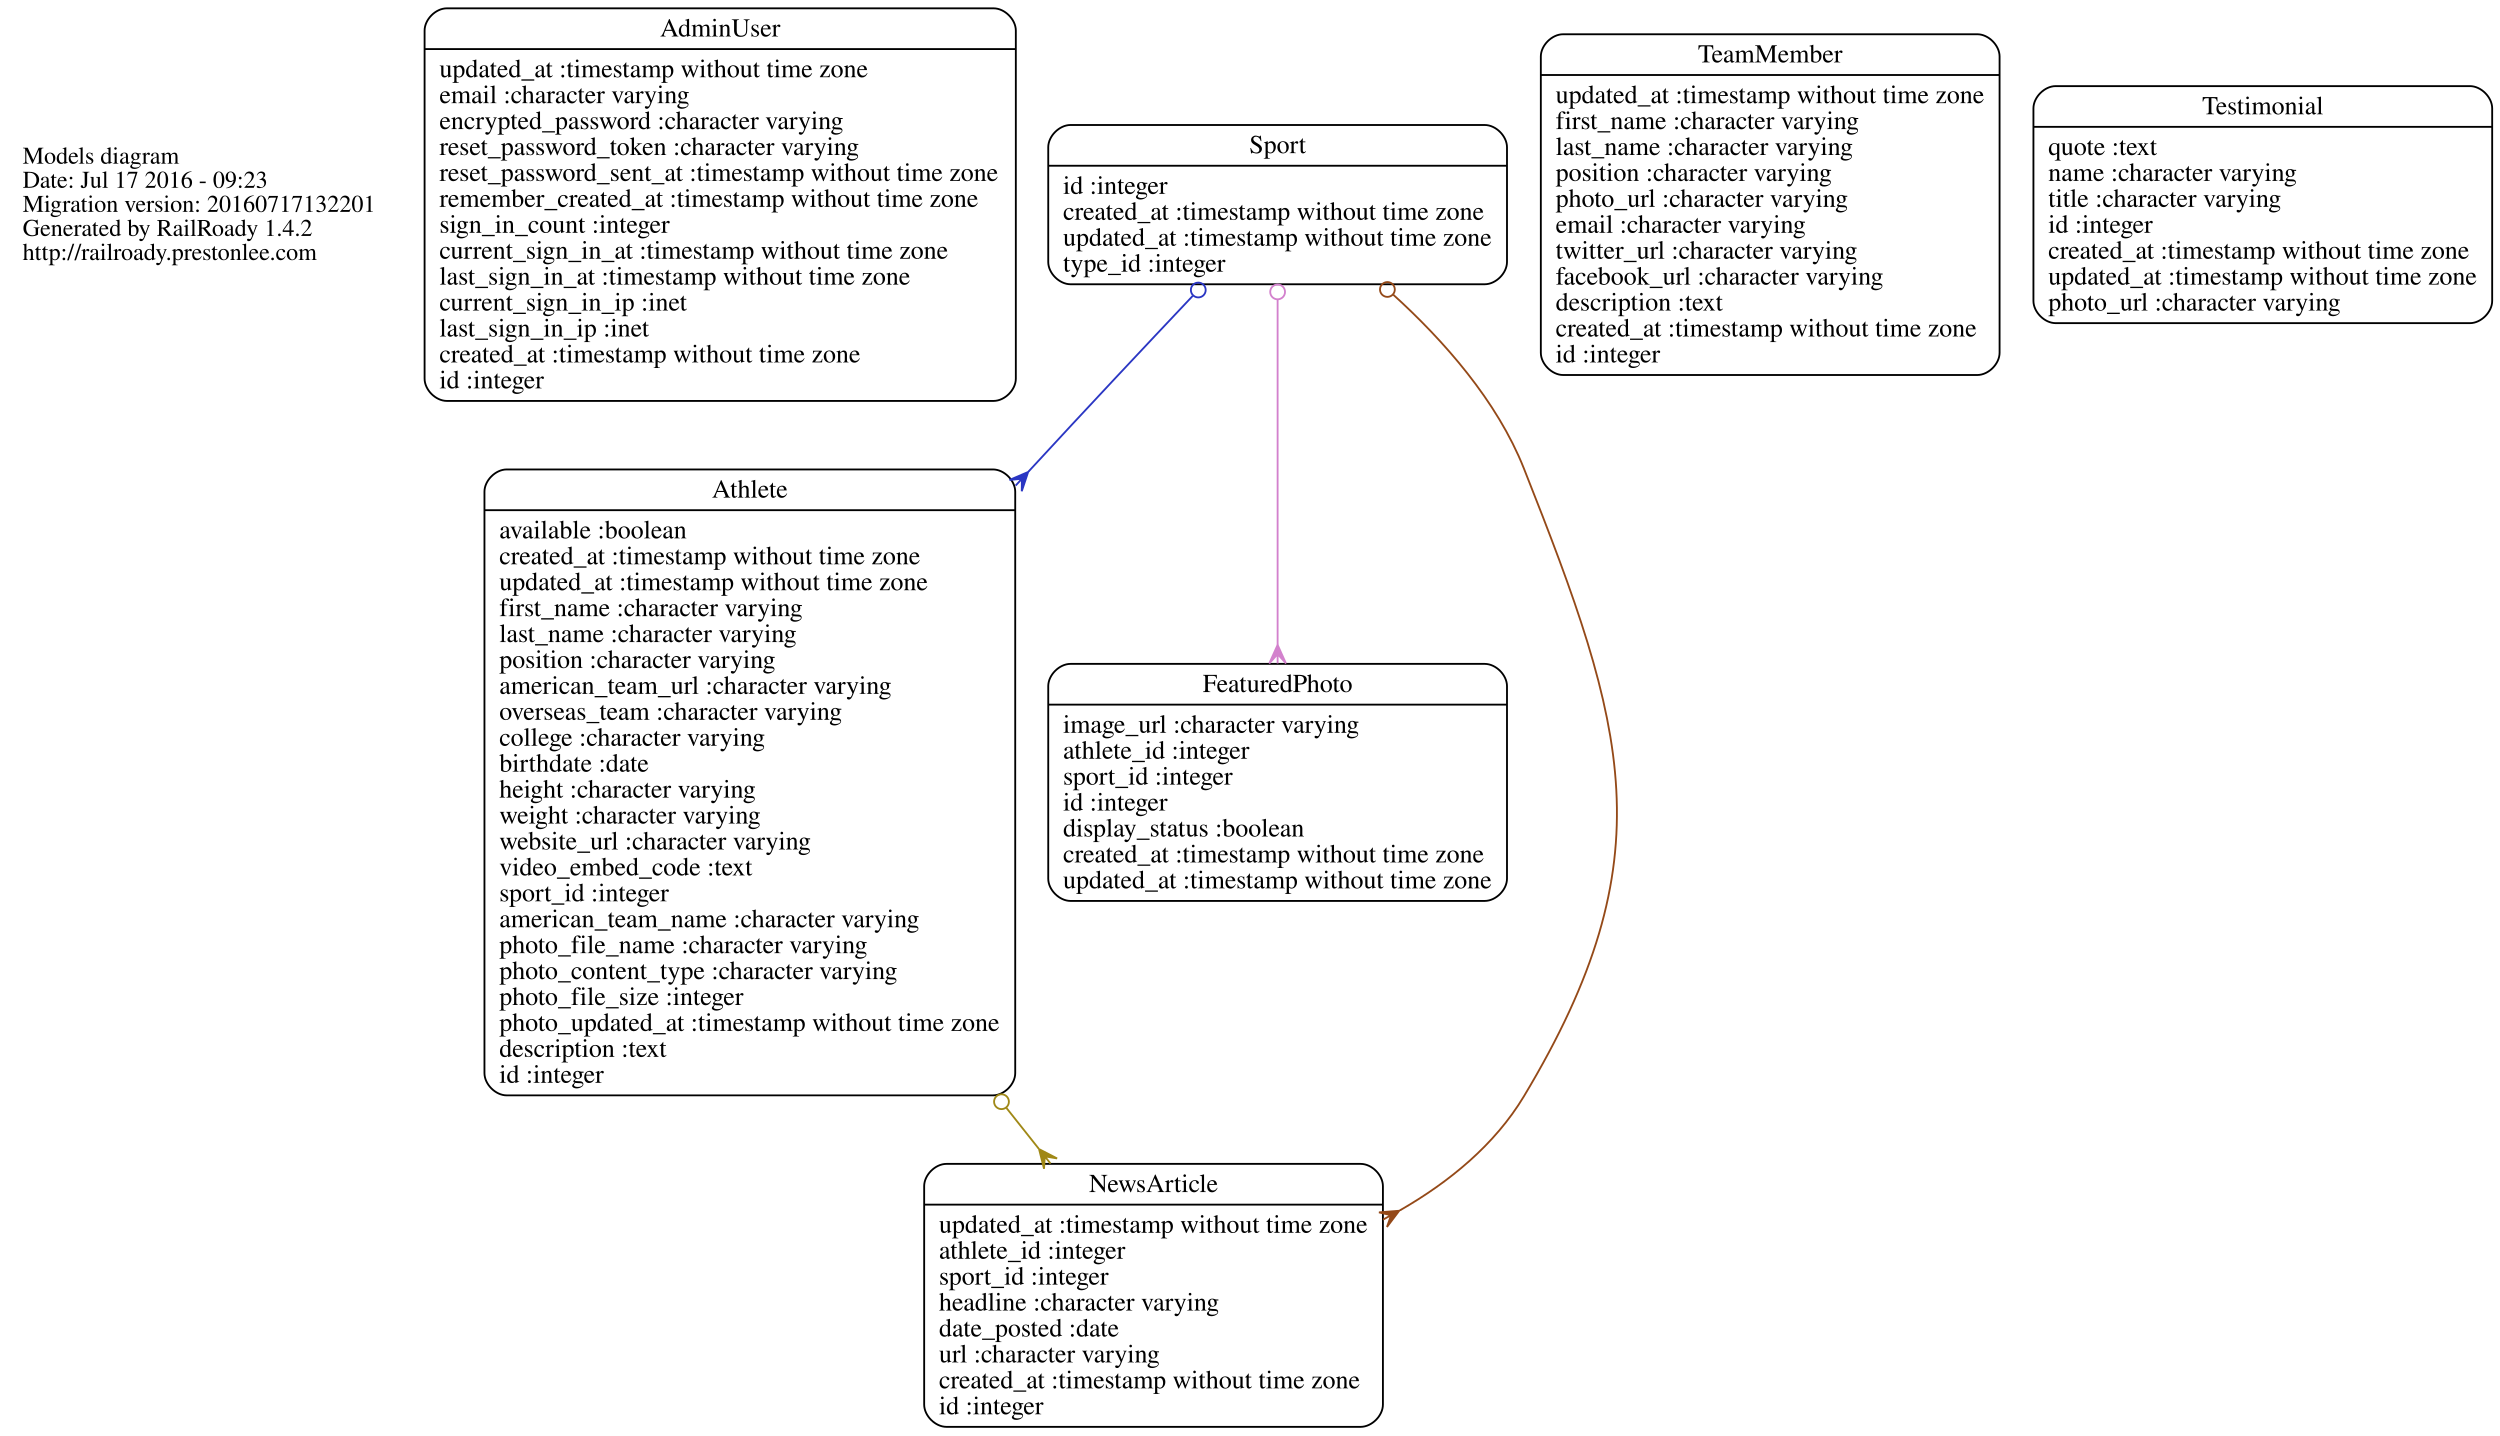
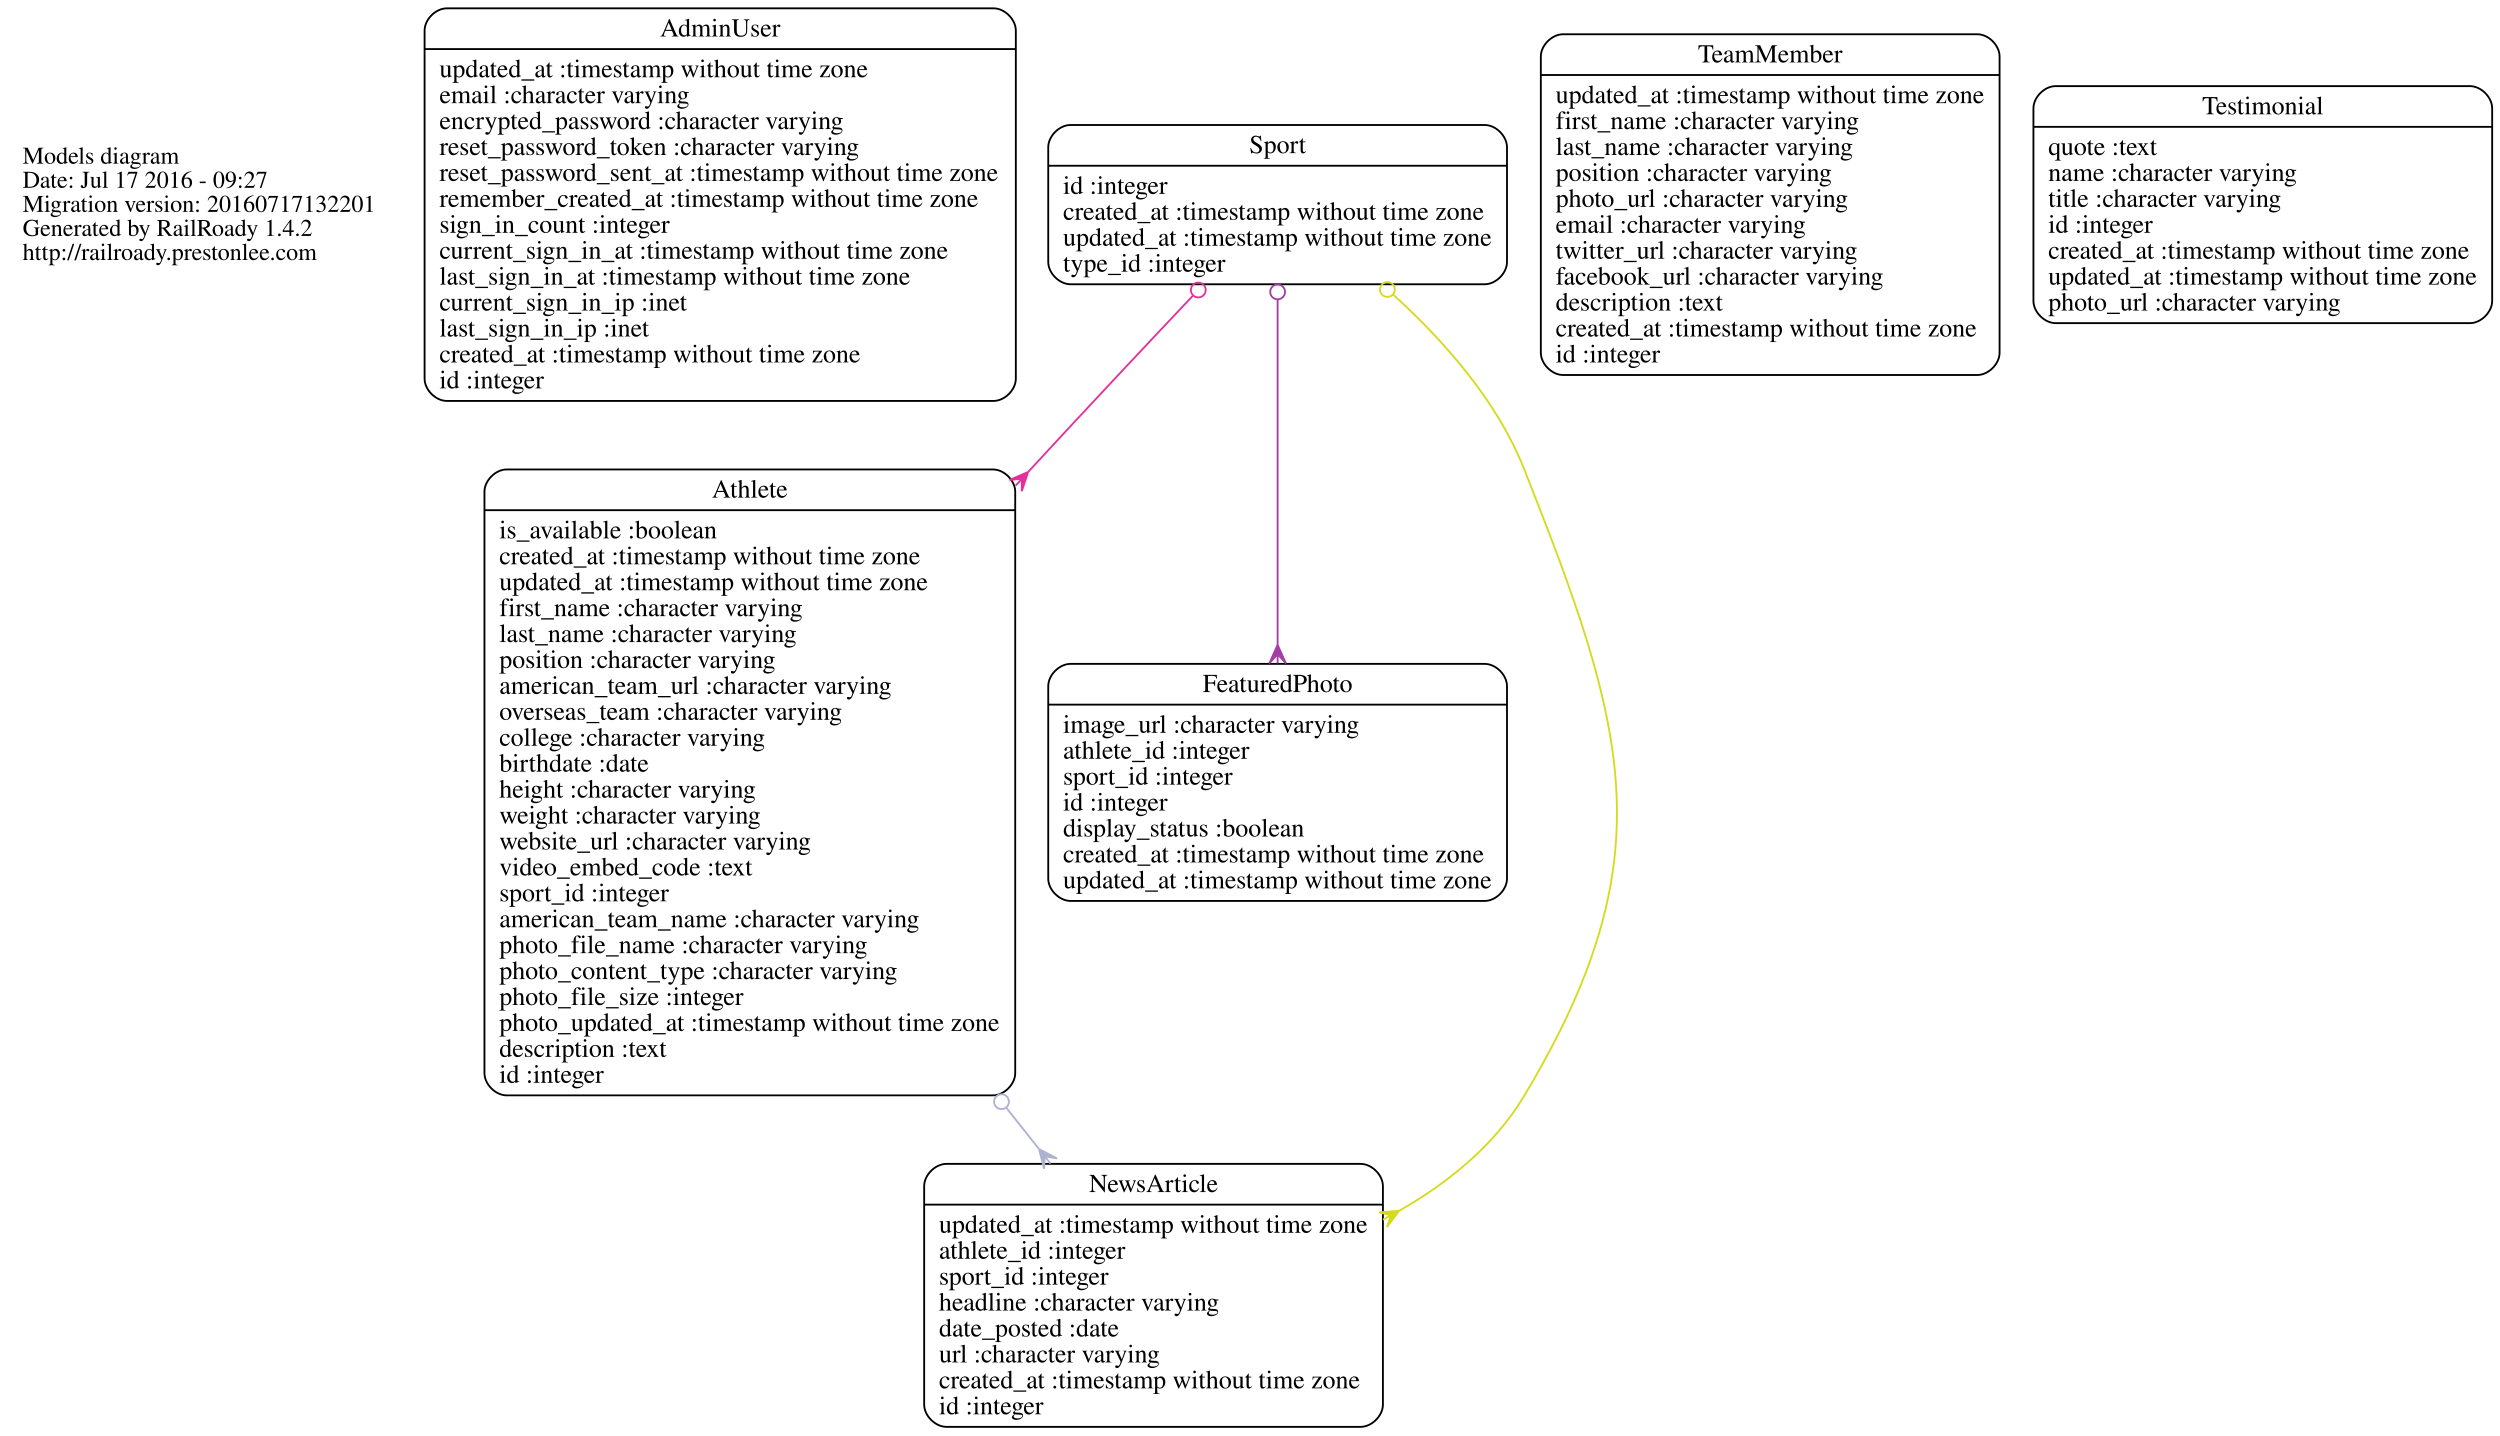
<svg xmlns="http://www.w3.org/2000/svg" width="1350pt" height="775pt" viewBox="0.00 0.00 1349.55 775.00">
  <g id="graph0" class="graph" transform="scale(1 1) rotate(0) translate(4 771)">
    <polygon fill="none" stroke="none" points="-4,4 -4,-771 1345.55,-771 1345.55,4 -4,4" />
    <g id="node1" class="node">
      <text text-anchor="start" x="8" y="-682.6" font-family="Times,serif" font-size="13.00">Models diagram</text>
-       <text text-anchor="start" x="8" y="-669.6" font-family="Times,serif" font-size="13.00">Date: Jul 17 2016 - 09:23</text>
+       <text text-anchor="start" x="8" y="-669.6" font-family="Times,serif" font-size="13.00">Date: Jul 17 2016 - 09:27</text>
      <text text-anchor="start" x="8" y="-656.6" font-family="Times,serif" font-size="13.00">Migration version: 20160717132201</text>
      <text text-anchor="start" x="8" y="-643.6" font-family="Times,serif" font-size="13.00">Generated by RailRoady 1.4.2</text>
      <text text-anchor="start" x="8" y="-630.6" font-family="Times,serif" font-size="13.00">http://railroady.prestonlee.com</text>
    </g>
    <g id="node2" class="node">
      <path fill="none" stroke="black" d="M237.053,-554.5C237.053,-554.5 532.323,-554.5 532.323,-554.5 538.323,-554.5 544.323,-560.5 544.323,-566.5 544.323,-566.5 544.323,-754.5 544.323,-754.5 544.323,-760.5 538.323,-766.5 532.323,-766.5 532.323,-766.5 237.053,-766.5 237.053,-766.5 231.053,-766.5 225.053,-760.5 225.053,-754.5 225.053,-754.5 225.053,-566.5 225.053,-566.5 225.053,-560.5 231.053,-554.5 237.053,-554.5" />
      <text text-anchor="middle" x="384.688" y="-751.3" font-family="Times,serif" font-size="14.00">AdminUser</text>
      <polyline fill="none" stroke="black" points="225.053,-744.5 544.323,-744.5 " />
      <text text-anchor="start" x="233.053" y="-729.3" font-family="Times,serif" font-size="14.00">updated_at :timestamp without time zone</text>
      <text text-anchor="start" x="233.053" y="-715.3" font-family="Times,serif" font-size="14.00">email :character varying</text>
      <text text-anchor="start" x="233.053" y="-701.3" font-family="Times,serif" font-size="14.00">encrypted_password :character varying</text>
      <text text-anchor="start" x="233.053" y="-687.3" font-family="Times,serif" font-size="14.00">reset_password_token :character varying</text>
      <text text-anchor="start" x="233.053" y="-673.3" font-family="Times,serif" font-size="14.00">reset_password_sent_at :timestamp without time zone</text>
      <text text-anchor="start" x="233.053" y="-659.3" font-family="Times,serif" font-size="14.00">remember_created_at :timestamp without time zone</text>
      <text text-anchor="start" x="233.053" y="-645.3" font-family="Times,serif" font-size="14.00">sign_in_count :integer</text>
      <text text-anchor="start" x="233.053" y="-631.3" font-family="Times,serif" font-size="14.00">current_sign_in_at :timestamp without time zone</text>
      <text text-anchor="start" x="233.053" y="-617.3" font-family="Times,serif" font-size="14.00">last_sign_in_at :timestamp without time zone</text>
      <text text-anchor="start" x="233.053" y="-603.3" font-family="Times,serif" font-size="14.00">current_sign_in_ip :inet</text>
      <text text-anchor="start" x="233.053" y="-589.3" font-family="Times,serif" font-size="14.00">last_sign_in_ip :inet</text>
      <text text-anchor="start" x="233.053" y="-575.3" font-family="Times,serif" font-size="14.00">created_at :timestamp without time zone</text>
      <text text-anchor="start" x="233.053" y="-561.3" font-family="Times,serif" font-size="14.00">id :integer</text>
    </g>
    <g id="node3" class="node">
      <path fill="none" stroke="black" d="M269.381,-179.5C269.381,-179.5 531.995,-179.5 531.995,-179.5 537.995,-179.5 543.995,-185.5 543.995,-191.5 543.995,-191.5 543.995,-505.5 543.995,-505.5 543.995,-511.5 537.995,-517.5 531.995,-517.5 531.995,-517.5 269.381,-517.5 269.381,-517.5 263.381,-517.5 257.381,-511.5 257.381,-505.5 257.381,-505.5 257.381,-191.5 257.381,-191.5 257.381,-185.5 263.381,-179.5 269.381,-179.5" />
      <text text-anchor="middle" x="400.688" y="-502.3" font-family="Times,serif" font-size="14.00">Athlete</text>
      <polyline fill="none" stroke="black" points="257.381,-495.5 543.995,-495.5 " />
-       <text text-anchor="start" x="265.381" y="-480.3" font-family="Times,serif" font-size="14.00">available :boolean</text>
+       <text text-anchor="start" x="265.381" y="-480.3" font-family="Times,serif" font-size="14.00">is_available :boolean</text>
      <text text-anchor="start" x="265.381" y="-466.3" font-family="Times,serif" font-size="14.00">created_at :timestamp without time zone</text>
      <text text-anchor="start" x="265.381" y="-452.3" font-family="Times,serif" font-size="14.00">updated_at :timestamp without time zone</text>
      <text text-anchor="start" x="265.381" y="-438.3" font-family="Times,serif" font-size="14.00">first_name :character varying</text>
      <text text-anchor="start" x="265.381" y="-424.3" font-family="Times,serif" font-size="14.00">last_name :character varying</text>
      <text text-anchor="start" x="265.381" y="-410.3" font-family="Times,serif" font-size="14.00">position :character varying</text>
      <text text-anchor="start" x="265.381" y="-396.3" font-family="Times,serif" font-size="14.00">american_team_url :character varying</text>
      <text text-anchor="start" x="265.381" y="-382.3" font-family="Times,serif" font-size="14.00">overseas_team :character varying</text>
      <text text-anchor="start" x="265.381" y="-368.3" font-family="Times,serif" font-size="14.00">college :character varying</text>
      <text text-anchor="start" x="265.381" y="-354.3" font-family="Times,serif" font-size="14.00">birthdate :date</text>
      <text text-anchor="start" x="265.381" y="-340.3" font-family="Times,serif" font-size="14.00">height :character varying</text>
      <text text-anchor="start" x="265.381" y="-326.3" font-family="Times,serif" font-size="14.00">weight :character varying</text>
      <text text-anchor="start" x="265.381" y="-312.3" font-family="Times,serif" font-size="14.00">website_url :character varying</text>
      <text text-anchor="start" x="265.381" y="-298.3" font-family="Times,serif" font-size="14.00">video_embed_code :text</text>
      <text text-anchor="start" x="265.381" y="-284.3" font-family="Times,serif" font-size="14.00">sport_id :integer</text>
      <text text-anchor="start" x="265.381" y="-270.3" font-family="Times,serif" font-size="14.00">american_team_name :character varying</text>
      <text text-anchor="start" x="265.381" y="-256.3" font-family="Times,serif" font-size="14.00">photo_file_name :character varying</text>
      <text text-anchor="start" x="265.381" y="-242.3" font-family="Times,serif" font-size="14.00">photo_content_type :character varying</text>
      <text text-anchor="start" x="265.381" y="-228.3" font-family="Times,serif" font-size="14.00">photo_file_size :integer</text>
      <text text-anchor="start" x="265.381" y="-214.3" font-family="Times,serif" font-size="14.00">photo_updated_at :timestamp without time zone</text>
      <text text-anchor="start" x="265.381" y="-200.3" font-family="Times,serif" font-size="14.00">description :text</text>
      <text text-anchor="start" x="265.381" y="-186.3" font-family="Times,serif" font-size="14.00">id :integer</text>
    </g>
    <g id="node5" class="node">
      <path fill="none" stroke="black" d="M506.825,-0.5C506.825,-0.5 730.55,-0.5 730.55,-0.5 736.55,-0.5 742.55,-6.5 742.55,-12.5 742.55,-12.5 742.55,-130.5 742.55,-130.5 742.55,-136.5 736.55,-142.5 730.55,-142.5 730.55,-142.5 506.825,-142.5 506.825,-142.5 500.825,-142.5 494.825,-136.5 494.825,-130.5 494.825,-130.5 494.825,-12.5 494.825,-12.5 494.825,-6.5 500.825,-0.5 506.825,-0.5" />
      <text text-anchor="middle" x="618.688" y="-127.3" font-family="Times,serif" font-size="14.00">NewsArticle</text>
      <polyline fill="none" stroke="black" points="494.825,-120.5 742.55,-120.5 " />
      <text text-anchor="start" x="502.825" y="-105.3" font-family="Times,serif" font-size="14.00">updated_at :timestamp without time zone</text>
      <text text-anchor="start" x="502.825" y="-91.3" font-family="Times,serif" font-size="14.00">athlete_id :integer</text>
      <text text-anchor="start" x="502.825" y="-77.3" font-family="Times,serif" font-size="14.00">sport_id :integer</text>
      <text text-anchor="start" x="502.825" y="-63.3" font-family="Times,serif" font-size="14.00">headline :character varying</text>
      <text text-anchor="start" x="502.825" y="-49.3" font-family="Times,serif" font-size="14.00">date_posted :date</text>
      <text text-anchor="start" x="502.825" y="-35.3" font-family="Times,serif" font-size="14.00">url :character varying</text>
      <text text-anchor="start" x="502.825" y="-21.3" font-family="Times,serif" font-size="14.00">created_at :timestamp without time zone</text>
      <text text-anchor="start" x="502.825" y="-7.3" font-family="Times,serif" font-size="14.00">id :integer</text>
    </g>
    <g id="edge1" class="edge">
-       <path fill="none" stroke="#a08816" d="M539.259,-172.697C545.19,-165.215 550.995,-157.892 556.596,-150.827" />
-       <ellipse fill="none" stroke="#a08816" cx="536.576" cy="-176.081" rx="4" ry="4" />
-       <polygon fill="#a08816" stroke="#a08816" points="556.86,-150.494 566.599,-145.453 559.966,-146.575 563.072,-142.657 563.072,-142.657 563.072,-142.657 559.966,-146.575 559.546,-139.862 556.86,-150.494 556.86,-150.494" />
+       <path fill="none" stroke="#afb1d1" d="M539.259,-172.697C545.19,-165.215 550.995,-157.892 556.596,-150.827" />
+       <ellipse fill="none" stroke="#afb1d1" cx="536.576" cy="-176.081" rx="4" ry="4" />
+       <polygon fill="#afb1d1" stroke="#afb1d1" points="556.86,-150.494 566.599,-145.453 559.966,-146.575 563.072,-142.657 563.072,-142.657 563.072,-142.657 559.966,-146.575 559.546,-139.862 556.86,-150.494 556.86,-150.494" />
    </g>
    <g id="node4" class="node">
      <path fill="none" stroke="black" d="M573.825,-284.5C573.825,-284.5 797.55,-284.5 797.55,-284.5 803.55,-284.5 809.55,-290.5 809.55,-296.5 809.55,-296.5 809.55,-400.5 809.55,-400.5 809.55,-406.5 803.55,-412.5 797.55,-412.5 797.55,-412.5 573.825,-412.5 573.825,-412.5 567.825,-412.5 561.825,-406.5 561.825,-400.5 561.825,-400.5 561.825,-296.5 561.825,-296.5 561.825,-290.5 567.825,-284.5 573.825,-284.5" />
      <text text-anchor="middle" x="685.688" y="-397.3" font-family="Times,serif" font-size="14.00">FeaturedPhoto</text>
      <polyline fill="none" stroke="black" points="561.825,-390.5 809.55,-390.5 " />
      <text text-anchor="start" x="569.825" y="-375.3" font-family="Times,serif" font-size="14.00">image_url :character varying</text>
      <text text-anchor="start" x="569.825" y="-361.3" font-family="Times,serif" font-size="14.00">athlete_id :integer</text>
      <text text-anchor="start" x="569.825" y="-347.3" font-family="Times,serif" font-size="14.00">sport_id :integer</text>
      <text text-anchor="start" x="569.825" y="-333.3" font-family="Times,serif" font-size="14.00">id :integer</text>
      <text text-anchor="start" x="569.825" y="-319.3" font-family="Times,serif" font-size="14.00">display_status :boolean</text>
      <text text-anchor="start" x="569.825" y="-305.3" font-family="Times,serif" font-size="14.00">created_at :timestamp without time zone</text>
      <text text-anchor="start" x="569.825" y="-291.3" font-family="Times,serif" font-size="14.00">updated_at :timestamp without time zone</text>
    </g>
    <g id="node6" class="node">
      <path fill="none" stroke="black" d="M573.825,-617.5C573.825,-617.5 797.55,-617.5 797.55,-617.5 803.55,-617.5 809.55,-623.5 809.55,-629.5 809.55,-629.5 809.55,-691.5 809.55,-691.5 809.55,-697.5 803.55,-703.5 797.55,-703.5 797.55,-703.5 573.825,-703.5 573.825,-703.5 567.825,-703.5 561.825,-697.5 561.825,-691.5 561.825,-691.5 561.825,-629.5 561.825,-629.5 561.825,-623.5 567.825,-617.5 573.825,-617.5" />
      <text text-anchor="middle" x="685.688" y="-688.3" font-family="Times,serif" font-size="14.00">Sport</text>
      <polyline fill="none" stroke="black" points="561.825,-681.5 809.55,-681.5 " />
      <text text-anchor="start" x="569.825" y="-666.3" font-family="Times,serif" font-size="14.00">id :integer</text>
      <text text-anchor="start" x="569.825" y="-652.3" font-family="Times,serif" font-size="14.00">created_at :timestamp without time zone</text>
      <text text-anchor="start" x="569.825" y="-638.3" font-family="Times,serif" font-size="14.00">updated_at :timestamp without time zone</text>
      <text text-anchor="start" x="569.825" y="-624.3" font-family="Times,serif" font-size="14.00">type_id :integer</text>
    </g>
    <g id="edge2" class="edge">
-       <path fill="none" stroke="#2a36c3" d="M639.874,-611.249C614.117,-584.001 581.457,-549.243 552.688,-518 552.162,-517.429 551.636,-516.858 551.109,-516.285" />
-       <ellipse fill="none" stroke="#2a36c3" cx="642.846" cy="-614.392" rx="4" ry="4" />
-       <polygon fill="#2a36c3" stroke="#2a36c3" points="550.977,-516.141 547.524,-505.732 547.594,-512.459 544.211,-508.777 544.211,-508.777 544.211,-508.777 547.594,-512.459 540.897,-511.822 550.977,-516.141 550.977,-516.141" />
+       <path fill="none" stroke="#e3309b" d="M639.874,-611.249C614.117,-584.001 581.457,-549.243 552.688,-518 552.162,-517.429 551.636,-516.858 551.109,-516.285" />
+       <ellipse fill="none" stroke="#e3309b" cx="642.846" cy="-614.392" rx="4" ry="4" />
+       <polygon fill="#e3309b" stroke="#e3309b" points="550.977,-516.141 547.524,-505.732 547.594,-512.459 544.211,-508.777 544.211,-508.777 544.211,-508.777 547.594,-512.459 540.897,-511.822 550.977,-516.141 550.977,-516.141" />
    </g>
    <g id="edge3" class="edge">
-       <path fill="none" stroke="#d381cd" d="M685.688,-609.051C685.688,-558.532 685.688,-480.255 685.688,-422.868" />
-       <ellipse fill="none" stroke="#d381cd" cx="685.688" cy="-613.369" rx="4" ry="4" />
-       <polygon fill="#d381cd" stroke="#d381cd" points="685.688,-422.768 690.188,-412.768 685.688,-417.768 685.688,-412.768 685.688,-412.768 685.688,-412.768 685.688,-417.768 681.188,-412.768 685.688,-422.768 685.688,-422.768" />
+       <path fill="none" stroke="#a23ea4" d="M685.688,-609.051C685.688,-558.532 685.688,-480.255 685.688,-422.868" />
+       <ellipse fill="none" stroke="#a23ea4" cx="685.688" cy="-613.369" rx="4" ry="4" />
+       <polygon fill="#a23ea4" stroke="#a23ea4" points="685.688,-422.768 690.188,-412.768 685.688,-417.768 685.688,-412.768 685.688,-412.768 685.688,-412.768 685.688,-417.768 681.188,-412.768 685.688,-422.768 685.688,-422.768" />
    </g>
    <g id="edge4" class="edge">
-       <path fill="none" stroke="#944918" d="M748.115,-611.881C775.29,-587.199 804.199,-554.571 818.688,-518 874.184,-377.926 896.247,-308.17 818.688,-179 802.95,-152.79 778.336,-132.679 751.686,-117.379" />
-       <ellipse fill="none" stroke="#944918" cx="744.972" cy="-614.682" rx="4" ry="4" />
-       <polygon fill="#944918" stroke="#944918" points="751.342,-117.19 744.747,-108.429 746.961,-114.781 742.579,-112.373 742.579,-112.373 742.579,-112.373 746.961,-114.781 740.411,-116.316 751.342,-117.19 751.342,-117.19" />
+       <path fill="none" stroke="#d4da1c" d="M748.115,-611.881C775.29,-587.199 804.199,-554.571 818.688,-518 874.184,-377.926 896.247,-308.17 818.688,-179 802.95,-152.79 778.336,-132.679 751.686,-117.379" />
+       <ellipse fill="none" stroke="#d4da1c" cx="744.972" cy="-614.682" rx="4" ry="4" />
+       <polygon fill="#d4da1c" stroke="#d4da1c" points="751.342,-117.19 744.747,-108.429 746.961,-114.781 742.579,-112.373 742.579,-112.373 742.579,-112.373 746.961,-114.781 740.411,-116.316 751.342,-117.19 751.342,-117.19" />
    </g>
    <g id="node7" class="node">
      <path fill="none" stroke="black" d="M839.825,-568.5C839.825,-568.5 1063.55,-568.5 1063.55,-568.5 1069.55,-568.5 1075.55,-574.5 1075.55,-580.5 1075.55,-580.5 1075.55,-740.5 1075.55,-740.5 1075.55,-746.5 1069.55,-752.5 1063.55,-752.5 1063.55,-752.5 839.825,-752.5 839.825,-752.5 833.825,-752.5 827.825,-746.5 827.825,-740.5 827.825,-740.5 827.825,-580.5 827.825,-580.5 827.825,-574.5 833.825,-568.5 839.825,-568.5" />
      <text text-anchor="middle" x="951.688" y="-737.3" font-family="Times,serif" font-size="14.00">TeamMember</text>
      <polyline fill="none" stroke="black" points="827.825,-730.5 1075.55,-730.5 " />
      <text text-anchor="start" x="835.825" y="-715.3" font-family="Times,serif" font-size="14.00">updated_at :timestamp without time zone</text>
      <text text-anchor="start" x="835.825" y="-701.3" font-family="Times,serif" font-size="14.00">first_name :character varying</text>
      <text text-anchor="start" x="835.825" y="-687.3" font-family="Times,serif" font-size="14.00">last_name :character varying</text>
      <text text-anchor="start" x="835.825" y="-673.3" font-family="Times,serif" font-size="14.00">position :character varying</text>
      <text text-anchor="start" x="835.825" y="-659.3" font-family="Times,serif" font-size="14.00">photo_url :character varying</text>
      <text text-anchor="start" x="835.825" y="-645.3" font-family="Times,serif" font-size="14.00">email :character varying</text>
      <text text-anchor="start" x="835.825" y="-631.3" font-family="Times,serif" font-size="14.00">twitter_url :character varying</text>
      <text text-anchor="start" x="835.825" y="-617.3" font-family="Times,serif" font-size="14.00">facebook_url :character varying</text>
      <text text-anchor="start" x="835.825" y="-603.3" font-family="Times,serif" font-size="14.00">description :text</text>
      <text text-anchor="start" x="835.825" y="-589.3" font-family="Times,serif" font-size="14.00">created_at :timestamp without time zone</text>
      <text text-anchor="start" x="835.825" y="-575.3" font-family="Times,serif" font-size="14.00">id :integer</text>
    </g>
    <g id="node8" class="node">
      <path fill="none" stroke="black" d="M1105.83,-596.5C1105.83,-596.5 1329.55,-596.5 1329.55,-596.5 1335.55,-596.5 1341.55,-602.5 1341.55,-608.5 1341.55,-608.5 1341.55,-712.5 1341.55,-712.5 1341.55,-718.5 1335.55,-724.5 1329.55,-724.5 1329.55,-724.5 1105.83,-724.5 1105.83,-724.5 1099.83,-724.5 1093.83,-718.5 1093.83,-712.5 1093.83,-712.5 1093.83,-608.5 1093.83,-608.5 1093.83,-602.5 1099.83,-596.5 1105.83,-596.5" />
      <text text-anchor="middle" x="1217.69" y="-709.3" font-family="Times,serif" font-size="14.00">Testimonial</text>
      <polyline fill="none" stroke="black" points="1093.83,-702.5 1341.55,-702.5 " />
      <text text-anchor="start" x="1101.83" y="-687.3" font-family="Times,serif" font-size="14.00">quote :text</text>
      <text text-anchor="start" x="1101.83" y="-673.3" font-family="Times,serif" font-size="14.00">name :character varying</text>
      <text text-anchor="start" x="1101.83" y="-659.3" font-family="Times,serif" font-size="14.00">title :character varying</text>
      <text text-anchor="start" x="1101.83" y="-645.3" font-family="Times,serif" font-size="14.00">id :integer</text>
      <text text-anchor="start" x="1101.83" y="-631.3" font-family="Times,serif" font-size="14.00">created_at :timestamp without time zone</text>
      <text text-anchor="start" x="1101.83" y="-617.3" font-family="Times,serif" font-size="14.00">updated_at :timestamp without time zone</text>
      <text text-anchor="start" x="1101.83" y="-603.3" font-family="Times,serif" font-size="14.00">photo_url :character varying</text>
    </g>
  </g>
</svg>
